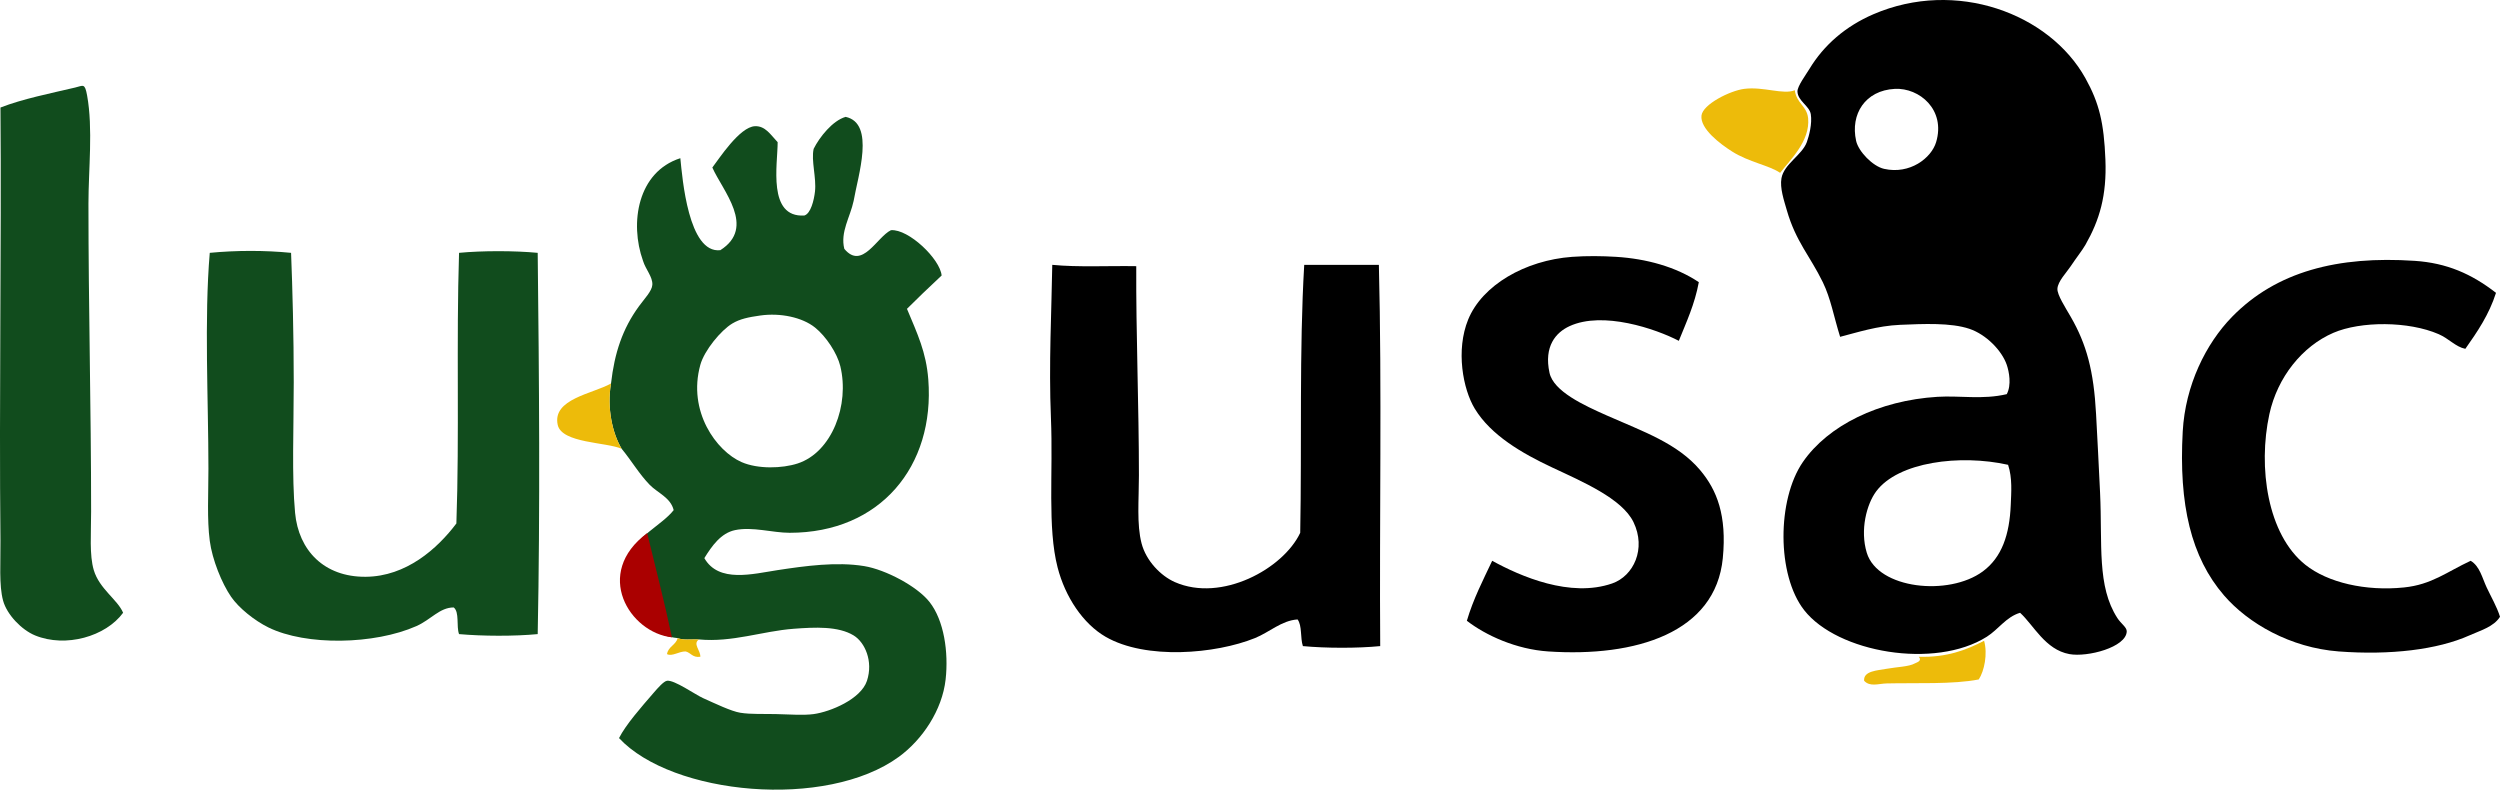
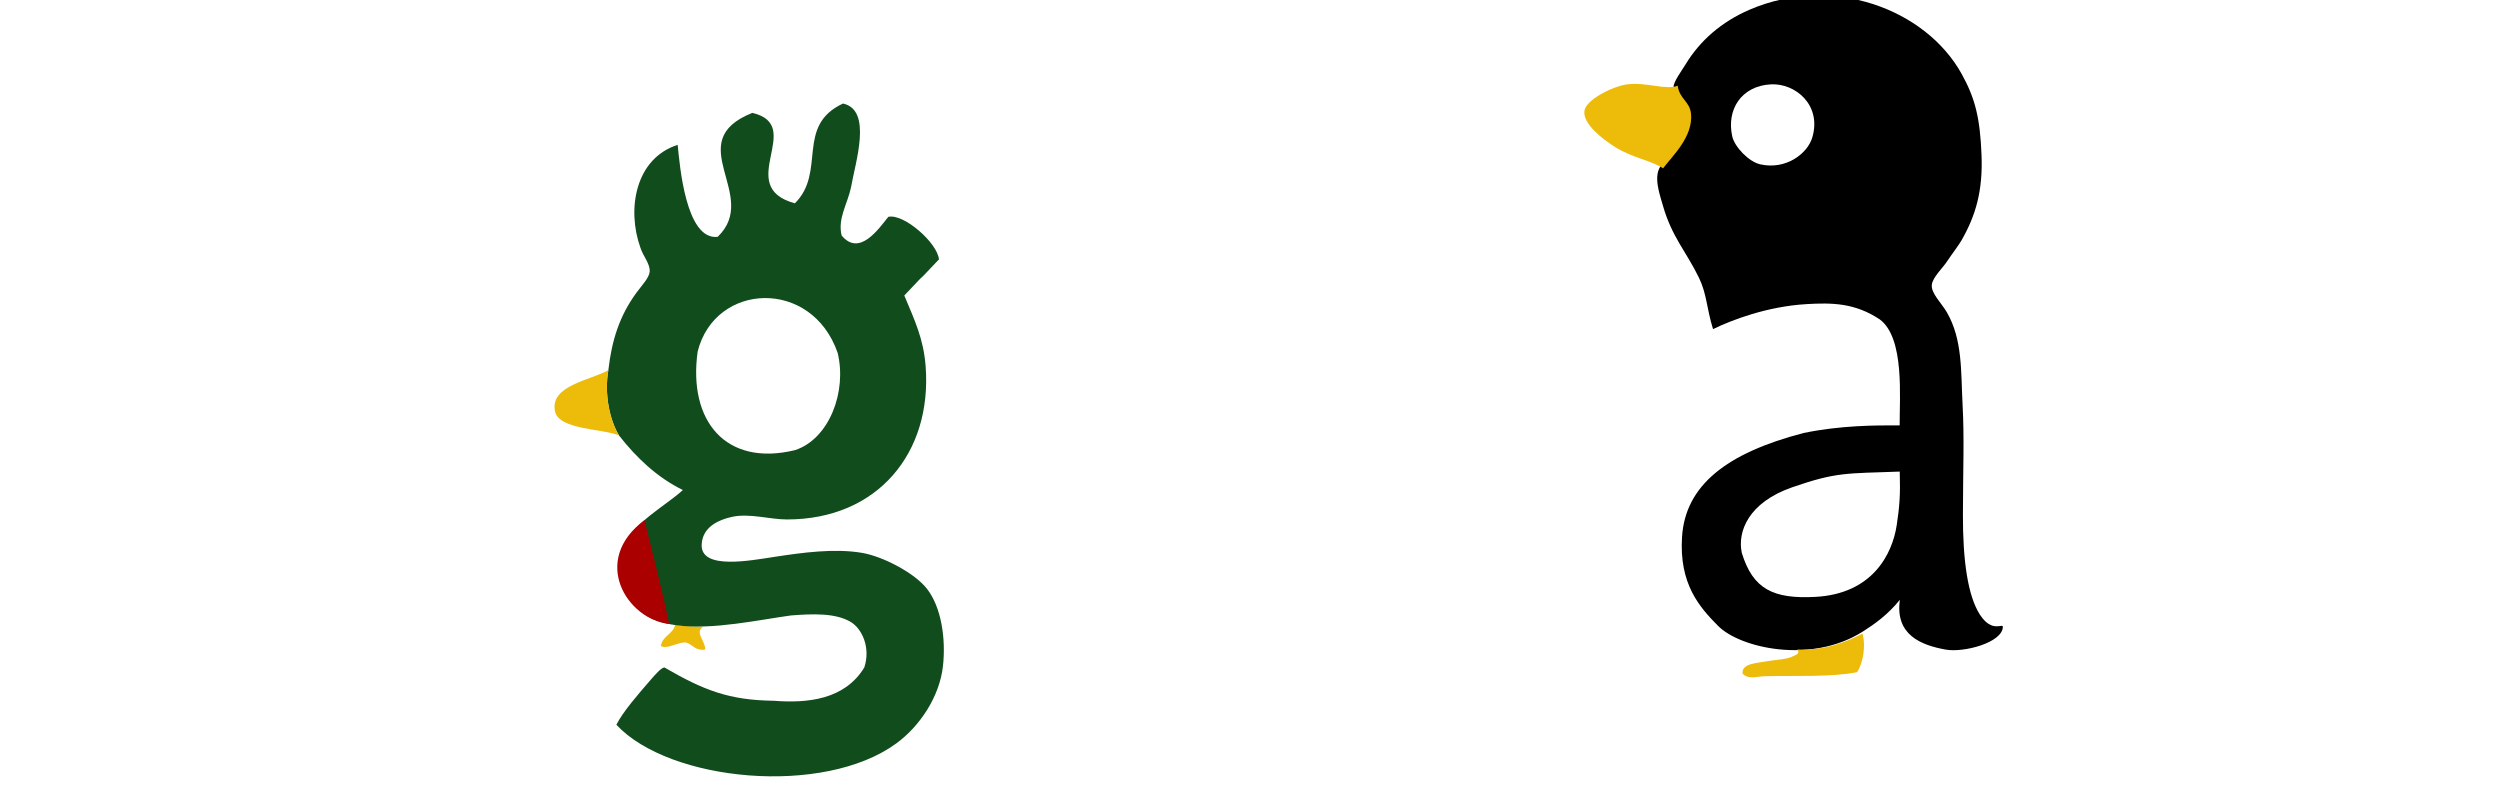
- <svg xmlns="http://www.w3.org/2000/svg" version="1.1" id="LugUSAC_Logo" width="1875.114" height="592.293" viewBox="0 0 1875.114 592.293" overflow="visible" enable-background="new 0 0 1875.114 592.293" xml:space="preserve">
-   <path clip-rule="evenodd" d="M1515.159,459.61c-10.469,3.081-16.178,12.43-24.997,17.998  c-38.837,24.521-112.032,11.952-136.982-19.997c-20.601-26.379-20.323-82.843-1-110.986c18.918-27.553,57.097-46.268,100.987-48.994  c16.766-1.041,34.016,2.276,51.993-2c3.694-6.881,1.743-16.904,0-21.997c-3.627-10.596-15.319-22.711-27.996-26.997  c-13.929-4.709-34.597-3.733-51.993-3c-17.021,0.717-32.525,5.805-44.995,8.999c-4.893-15.688-6.985-28.632-12.998-40.995  c-9.518-19.569-20.228-30.396-26.997-53.993c-2.086-7.273-5.327-16.675-3.999-23.997c1.937-10.676,15.463-17.361,18.997-26.997  c1.689-4.603,4.127-13.918,3-20.997c-0.995-6.254-9.735-9.85-9.998-16.998c-0.146-3.927,6.261-12.474,8.998-16.998  c10.777-17.809,26.988-31.943,47.994-40.995c61.791-26.625,131.857-0.724,158.98,47.994c10.442,18.756,13.905,33.699,14.998,60.992  c1.08,26.989-4.385,45.392-14.998,63.992c-2.354,4.125-7.026,9.983-10.999,15.998c-3.154,4.776-9.75,11.394-9.999,16.998  c-0.199,4.506,5.947,13.978,9.999,20.998c11.917,20.645,17.271,40.691,18.998,72.991c0.939,17.565,2.048,38.551,2.999,58.992  c1.811,38.893-2.486,70.076,12.999,93.988c2.751,4.249,7.104,6.878,6.999,9.999c-0.4,11.864-29.448,19.478-42.995,16.997  C1533.972,487.278,1525.386,468.908,1515.159,459.61z M1392.175,105.655c1.773,7.982,12.461,19.075,20.997,20.997  c19.366,4.362,35.407-8.103,38.995-19.998c7.344-24.34-12.554-40.96-30.996-39.995  C1398.952,67.822,1387.729,85.648,1392.175,105.655z M1407.173,368.622c-7.045,9.514-12.228,28.845-6.999,45.994  c8.318,27.29,61.513,32.736,86.989,13.998c14.321-10.533,20.104-27.656,20.997-49.993c0.366-9.157,1.286-20.091-2-29.996  C1470.115,340.569,1423.608,346.428,1407.173,368.622z" id="path2454" fill-rule="evenodd" />
-   <path clip-rule="evenodd" d="M92.337,459.61c-13.042,17.796-43.026,26.384-65.991,16.998  c-10.134-4.141-21.102-15.563-23.997-25.996c-3.229-11.636-1.833-29.088-2-44.995c-1.1-105.069,0.829-223.066,0-324.959  C16.875,74.197,37.93,70.009,56.342,65.66c6.168-1.457,7.262-3.555,8.999,5.999c4.515,24.835,1,55.476,1,80.99  c0,78.497,2,152.734,2,230.971c0,16.742-1.356,32.694,2,43.995C74.527,441.715,88.276,449.817,92.337,459.61z" id="path2456" fill-rule="evenodd" fill="#114C1D" />
-   <path clip-rule="evenodd" d="M 524.283,479.608 C 518.832,479.393 512.262,480.296 508.285,478.608 C 482.07,475.932 459.133,451.144 470.29,419.616 C 476.43,402.264 496.287,394.108 505.286,382.62 C 503.039,373.205 493.176,369.686 487.288,363.623 C 479.306,355.402 473.697,345.583 466.291,336.626 C 459.37,325.181 455.083,305.888 458.292,287.632 C 460.897,264.765 466.88,246.627 479.29,229.639 C 483.461,223.928 488.986,218.32 489.289,213.641 C 489.672,207.72 484.234,202.058 482.29,195.643 C 472.096,167.215 478.275,128.908 510.286,118.652 C 511.799,133.502 516.307,190.396 540.283,187.644 C 567.3,170.481 541.941,143.025 534.283,125.651 C 539.134,119.406 554.691,95.113 566.279,94.655 C 573.974,94.351 577.889,100.917 583.277,106.654 C 583.288,123.138 575.483,163.341 603.275,161.648 C 608.105,160.255 610.546,150.156 611.274,143.65 C 612.433,133.292 608.297,120.431 610.274,111.654 C 614.552,102.99 624.455,90.446 634.272,87.657 C 656.658,92.492 643.46,131.945 640.271,150.649 C 637.682,162.901 630.109,174.035 633.272,186.645 C 646.625,202.773 657.67,177.765 668.268,172.646 C 681.582,171.67 705.108,194.273 706.264,206.642 C 692.63,219.369 690.925,221.21 680.267,231.639 C 688.14,250.494 694.683,264.092 696.265,284.633 C 701.28,349.734 660.185,399.618 592.278,399.618 C 579.436,399.618 564.324,394.849 551.283,397.618 C 540.751,399.854 534.022,409.364 528.286,418.616 C 539.021,437.45 564.64,430.449 583.279,427.615 C 603.797,424.494 627.548,421.193 648.271,424.615 C 664.183,427.242 688.016,439.768 697.265,451.612 C 708.07,465.447 711.536,489.133 709.263,509.604 C 706.702,532.666 691.841,554.742 674.268,567.597 C 619.769,607.461 504.087,596.372 464.294,553.598 C 469.477,543.446 480.652,530.741 490.291,519.603 C 493.364,516.051 497.801,510.969 500.29,510.604 C 505.725,509.806 521.515,521.019 527.287,523.602 C 536.437,527.697 548.469,533.506 555.284,534.601 C 563.333,535.893 573.449,535.355 582.281,535.601 C 592.242,535.878 602.871,536.614 610.278,535.601 C 622.804,533.887 645.754,524.407 650.273,510.604 C 655.127,495.78 648.587,481.675 640.274,476.608 C 628.721,469.567 611.244,470.398 595.28,471.609 C 571.671,473.4 549.261,481.959 524.283,479.608 z M 549.28,242.637 C 540.797,247.683 528.296,262.779 525.283,273.634 C 515.582,308.587 537.339,338.373 556.279,346.625 C 568.451,351.929 586.659,351.414 598.274,347.625 C 624.072,339.208 637.341,303.604 630.27,274.634 C 627.925,265.027 619.636,252.312 611.272,245.638 C 601.619,237.934 585.232,234.535 570.277,236.639 C 561.218,237.913 555.018,239.224 549.28,242.637 z" id="path2458" fill-rule="evenodd" fill="#114C1D" />
-   <path clip-rule="evenodd" d="M218.321,189.644c1.066,27.127,2,61.763,2,96.988  c0,34.716-1.54,70.729,1,97.988c2.625,28.17,21.726,48.247,52.993,47.994c30.32-0.245,53.67-20.978,67.992-39.995  c2.332-65.992-0.13-136.78,2-202.975c17.37-1.661,41.623-1.661,58.993,0c1.076,94.132,1.875,191.994,0,285.964  c-17.586,1.687-41.387,1.564-58.993,0c-2.171-5.827,0.453-16.451-4-19.997c-10.503-0.021-17.095,9.173-27.997,13.998  c-31.431,13.912-82.658,14.924-110.986,1c-10.407-5.115-22.231-14.6-27.997-22.997c-6.979-10.165-14.143-27.852-15.998-41.995  c-2.106-16.053-1-35.285-1-53.993c0-51.452-3.214-112.111,1-161.979C177.338,187.743,198.388,187.686,218.321,189.644z" id="path2460" fill-rule="evenodd" fill="#114C1D" />
-   <path clip-rule="evenodd" d="M1100.211,465.61c4.861-16.47,12.166-30.496,18.998-44.995  c21.288,11.714,58.612,27.909,89.988,16.998c16.117-5.604,25.671-26.015,15.998-45.994c-8.572-17.706-38.47-30.42-60.992-40.995  c-22.695-10.656-45.87-24.103-57.993-43.994c-8.98-14.735-14.416-43.987-4.999-66.992c10.532-25.731,42.679-44.424,77.99-46.994  c11.043-0.804,22.563-0.648,32.996,0c22.547,1.401,44.861,7.466,61.992,18.998c-3.071,16.594-9.349,29.98-14.998,43.995  c-17.162-8.947-56.943-22.562-81.99-10.999c-10.254,4.734-19.325,15.077-14.998,34.996c3.027,13.934,25.757,24.354,42.995,31.996  c27.178,12.049,52.974,20.82,69.991,40.995c12.66,15.009,20.092,34.023,16.998,65.992c-5.415,55.946-65.148,74.405-130.984,69.991  C1137.214,486.999,1114.515,476.642,1100.211,465.61z" id="path2462" fill-rule="evenodd" />
-   <path clip-rule="evenodd" d="M1853.117,420.615c6.843,4.08,8.64,12.834,11.998,19.998  c3.345,7.133,7.661,14.478,9.999,21.997c-4.763,7.576-14.547,10.211-22.997,13.998c-23.86,10.694-59.45,14.923-97.987,11.999  c-36.34-2.757-67.949-21.118-85.99-41.995c-24.74-28.629-34.032-68.16-30.996-122.984c1.914-34.551,17.269-65.783,36.996-85.989  c33.17-33.977,79.316-45.861,136.982-41.995c24.072,1.614,42.627,9.739,60.992,23.997c-5.232,16.432-14.053,29.274-22.997,41.995  c-7.304-1.477-12.272-7.633-19.997-10.999c-22.587-9.841-58.513-9.837-78.99-1c-23.23,10.025-41.955,33.202-47.994,60.993  c-8.659,39.854-1.492,90.28,26.997,112.985c16.776,13.371,45.154,19.952,73.99,16.998  C1823.904,438.484,1835.185,428.949,1853.117,420.615z" id="path2464" fill-rule="evenodd" />
-   <path clip-rule="evenodd" d="M978.227,198.643c18.664,0,37.328,0,55.993,0  c2.332,93.322,0.334,190.977,1,285.964c-17.068,1.69-40.915,1.62-57.993,0c-2.04-5.959-0.496-15.502-3.999-19.997  c-12,0.779-21.104,9.604-31.996,13.998c-29.516,11.906-81.776,16.464-111.986-1c-16.842-9.735-30.274-29.791-35.996-51.993  c-7.747-30.065-3.276-71.104-5-111.986c-1.696-40.256,0.5-81.477,1-114.985c19.435,1.896,42.017,0.644,62.992,1  c-0.247,49.775,2,105.072,2,156.98c0,18.287-1.768,36.636,2,50.993c3.415,13.012,14.328,24.304,24.997,28.996  c34.946,15.371,81.293-9.975,93.988-36.995C976.479,332.879,974.45,262.859,978.227,198.643z" id="path2466" fill-rule="evenodd" />
-   <path clip-rule="evenodd" d="M458.292,287.632c-3.209,18.255,1.078,37.548,7.999,48.994  c-11.246-5.062-45.031-4.103-47.994-17.997C414.146,299.167,444.572,295.384,458.292,287.632z" id="path2468" fill-rule="evenodd" fill="#EDBB0A" />
-   <path clip-rule="evenodd" d="M508.285,478.608c3.978,1.688,10.547,0.785,15.998,1  c-4.949,3.246,1.25,8.259,1,12.998c-5.847,0.848-7.024-2.975-10.999-3.999c-5.103-0.103-10.167,4.035-13.998,1.999  C501.201,484.855,506.896,483.884,508.285,478.608z" id="path2470" fill-rule="evenodd" fill="#EDBB0A" />
-   <path clip-rule="evenodd" d="M1488.163,480.608c2.779,9.91,0.132,22.699-4,28.996  c-19.17,3.822-47.301,2.475-68.991,3c-6.361,0.153-12.569,2.781-16.998-2c-0.646-7.416,9.975-7.717,16.998-8.999  c7.641-1.396,16.566-1.51,20.997-3.999c1.363-0.766,5.775-1.758,3-5C1460.129,493.236,1474.784,487.56,1488.163,480.608z" id="path2472" fill-rule="evenodd" fill="#EDBB0A" />
-   <path clip-rule="evenodd" d="M 1335.182,129.652 C 1327.115,124.058 1311.912,121.7 1299.187,113.654 C 1290.031,107.864 1275.031,96.496 1276.19,86.657 C 1277.183,78.221 1297.599,68.035 1308.186,66.66 C 1322.708,64.773 1337.587,71.27 1346.181,67.66 C 1347.515,77.726 1355.128,79.18 1356.179,88.658 C 1357.782,105.83 1342.716,119.85 1335.182,129.652 z" id="path2474" fill-rule="evenodd" fill="#EDBB0A" />
-   <path style="fill:#aa0000;fill-opacity:1;fill-rule:evenodd;stroke:none;stroke-width:0.934px;stroke-linecap:butt;stroke-linejoin:miter;stroke-opacity:1" d="M 503.981,478.03 C 498.478,451.878 491.714,425.868 485.406,399.858 C 444.767,430.053 472.074,474.526 503.981,478.03 z" id="path2497" />
+ <svg xmlns="http://www.w3.org/2000/svg" version="1.0" width="1875.114" height="592.293" viewBox="0 0 1875.114 592.293" id="LugUSAC_Logo" xml:space="preserve" style="overflow:visible">
+   <defs id="defs2397" />
+   <flowRoot transform="matrix(2.353578,0,0,2.353578,-284.9723,-417.6993)" id="flowRoot2455" xml:space="preserve" style="font-size:22px;font-style:normal;font-variant:normal;font-weight:normal;font-stretch:normal;text-align:start;line-height:100%;writing-mode:lr-tb;text-anchor:start;fill:#000000;fill-opacity:1;stroke:none;stroke-width:1px;stroke-linecap:butt;stroke-linejoin:miter;stroke-opacity:1;font-family:Molengo;-inkscape-font-specification:Molengo">
+     <flowRegion id="flowRegion2457">
+       <rect width="325.517" height="376.379" x="757.844" y="170.138" id="rect2459" style="fill:#000000" />
+     </flowRegion>
+     <flowPara id="flowPara2461" style="font-size:266px;fill:#000000">c</flowPara>
+   </flowRoot>
+   <flowRoot transform="matrix(2.353578,0,0,2.484361,-1829.431,-467.9814)" id="flowRoot2437" xml:space="preserve" style="font-size:22px;font-style:normal;font-variant:normal;font-weight:normal;font-stretch:normal;text-align:start;line-height:100%;writing-mode:lr-tb;text-anchor:start;fill:#114c1d;fill-opacity:1;stroke:none;stroke-width:1px;stroke-linecap:butt;stroke-linejoin:miter;stroke-opacity:1;font-family:Molengo;-inkscape-font-specification:Molengo">
+     <flowRegion id="flowRegion2439">
+       <rect width="325.517" height="376.379" x="757.844" y="170.138" id="rect2441" style="fill:#114c1d" />
+     </flowRegion>
+     <flowPara id="flowPara2443" style="font-size:266px;fill:#114c1d">l</flowPara>
+   </flowRoot>
+   <flowRoot transform="matrix(2.353578,0,0,2.353578,-1687.018,-417.6993)" id="flowRoot2429" xml:space="preserve" style="font-size:22px;font-style:normal;font-variant:normal;font-weight:normal;font-stretch:normal;text-align:start;line-height:100%;writing-mode:lr-tb;text-anchor:start;fill:#114c1d;fill-opacity:1;stroke:none;stroke-width:1px;stroke-linecap:butt;stroke-linejoin:miter;stroke-opacity:1;font-family:Molengo;-inkscape-font-specification:Molengo">
+     <flowRegion id="flowRegion2431">
+       <rect width="325.517" height="376.379" x="757.844" y="170.138" id="rect2433" style="fill:#114c1d" />
+     </flowRegion>
+     <flowPara id="flowPara2435" style="font-size:266px;fill:#114c1d">u</flowPara>
+   </flowRoot>
+   <g transform="translate(-46,0)" id="g3315">
+     <path d="M 1471,449.861 C 1461.803,461.208 1451.855,468.225 1443.036,473.793 C 1404.199,498.314 1351.073,486.017 1334.664,469.479 C 1320.472,455.175 1305.38,437.863 1307.597,402.785 C 1310.025,364.153 1340.899,339.792 1398.776,324.774 C 1426.35,319.071 1452.356,318.948 1470.834,319.064 C 1470.696,298.138 1474.672,253.686 1456.025,239.65 C 1437.301,227.148 1420.067,226.975 1400.885,228.108 C 1371.583,229.84 1345.133,239.907 1330.864,246.848 C 1325.972,231.16 1326.277,220.613 1320.264,208.25 C 1310.746,188.681 1300.036,177.854 1293.267,154.257 C 1291.181,146.984 1287.94,137.582 1289.268,130.26 C 1291.205,119.584 1304.731,112.899 1308.265,103.263 C 1318.033,79.895 1305.524,81.193 1301.267,65.268 C 1301.122,61.341 1307.528,52.794 1310.265,48.27 C 1321.042,30.461 1337.253,16.327 1358.259,7.275 C 1420.05,-19.35 1490.116,6.551 1517.239,55.269 C 1527.681,74.025 1531.144,88.968 1532.237,116.261 C 1533.317,143.25 1527.852,161.653 1517.239,180.253 C 1514.885,184.378 1510.213,190.236 1506.24,196.251 C 1503.086,201.027 1495.694,207.899 1494.97,213.461 C 1494.135,219.874 1502.188,227.227 1506.24,234.247 C 1518.157,254.892 1516.7,278.703 1518.033,303.635 C 1519.366,328.568 1518.379,350.974 1518.277,385.727 C 1518.174,420.482 1521.946,446.985 1531.064,461.066 C 1540.182,475.146 1548.34,467.096 1548.235,470.217 C 1547.835,482.081 1518.787,489.695 1505.24,487.214 C 1487.058,483.887 1467.24,476.325 1471,449.861 z M 1345.261,102.264 C 1347.034,110.246 1357.722,121.339 1366.258,123.261 C 1385.624,127.623 1401.665,115.158 1405.253,103.263 C 1412.597,78.923 1392.699,62.303 1374.257,63.268 C 1352.038,64.431 1340.815,82.257 1345.261,102.264 z M 1390.353,365.443 C 1357.138,376.939 1349.091,398.95 1352.412,414.616 C 1360.73,441.906 1376.033,449.372 1407.613,447.687 C 1450.332,445.419 1465.366,415.778 1468.664,393.668 C 1470.725,379.848 1471.433,371.669 1470.902,353.711 C 1430.831,355.192 1423.567,353.948 1390.353,365.443 z" id="path2454" style="opacity:1;fill-rule:evenodd" />
+     <path d="M 1293.354,126.261 C 1285.287,120.667 1270.084,118.309 1257.359,110.263 C 1248.203,104.473 1233.203,93.105 1234.362,83.266 C 1235.355,74.83 1255.771,64.644 1266.358,63.269 C 1280.88,61.382 1295.759,67.879 1304.353,64.269 C 1305.688,74.335 1313.3,75.789 1314.351,85.267 C 1315.954,102.439 1300.889,116.459 1293.354,126.261 z" id="path2474" style="fill:#edbb0a;fill-rule:evenodd" />
+     <path d="M 1442.945,475.18 C 1445.724,485.09 1443.077,497.879 1438.945,504.176 C 1419.775,507.998 1391.644,506.651 1369.954,507.176 C 1363.593,507.329 1357.385,509.957 1352.956,505.176 C 1352.31,497.76 1362.931,497.459 1369.954,496.177 C 1377.595,494.781 1386.52,494.667 1390.951,492.178 C 1392.314,491.412 1396.726,490.42 1393.951,487.178 C 1414.911,487.808 1429.566,482.132 1442.945,475.18 z" id="path2472" style="fill:#edbb0a;fill-rule:evenodd" />
+   </g>
+   <g id="g3320">
+     <path d="M 506.437,468.796 C 513.396,469.67 520.06,469.84 527.315,470.127 C 520.728,474.447 529.27,480.87 528.937,487.178 C 521.155,488.307 519.588,483.218 514.297,481.855 C 507.505,481.718 500.764,487.226 495.665,484.516 C 496.883,476.861 504.588,475.818 506.437,468.796 z" id="path2470" style="fill:#edbb0a;fill-rule:evenodd" />
+     <path d="M 468.29,409.616 C 474.43,392.264 499.797,379.022 512.187,367.534 C 492.985,358.209 477.223,343.19 464.291,326.626 C 457.37,315.181 453.083,295.888 456.292,277.632 C 458.897,254.765 464.88,236.627 477.29,219.639 C 481.461,213.928 486.986,208.32 487.289,203.641 C 487.672,197.72 482.234,192.058 480.29,185.643 C 470.096,157.215 476.275,118.908 508.286,108.652 C 509.799,123.502 514.307,180.396 538.283,177.644 C 570.702,146.581 509.974,106.367 564.279,84.655 C 604.695,94.214 549.929,139.845 596.189,152.496 C 619.949,129.004 596.403,94.412 632.272,77.657 C 654.658,82.492 641.46,121.945 638.271,140.649 C 635.682,152.901 628.109,164.035 631.272,176.645 C 644.625,192.773 659.061,171.58 666.268,162.646 C 677.887,159.975 703.108,182.177 704.264,194.545 C 678.61,221.768 703.775,194.545 678.267,221.639 C 686.14,240.494 692.683,254.092 694.265,274.633 C 699.28,339.734 658.185,389.618 590.278,389.618 C 577.436,389.618 562.324,384.849 549.283,387.618 C 538.751,389.854 526.734,395.413 526.286,408.616 C 525.642,427.596 562.64,420.449 581.279,417.615 C 601.797,414.494 625.548,411.193 646.271,414.615 C 662.183,417.242 686.016,429.768 695.265,441.612 C 706.07,455.447 709.536,479.133 707.263,499.604 C 704.702,522.666 689.841,544.742 672.268,557.597 C 617.769,597.461 502.087,586.372 462.294,543.598 C 467.477,533.446 478.652,520.741 488.291,509.603 C 491.364,506.051 495.801,500.969 498.29,500.604 C 528.087,517.861 546.876,525.143 580.281,525.601 C 605.956,527.608 633.663,524.689 648.273,500.604 C 653.127,485.78 646.587,471.675 638.274,466.608 C 626.721,459.567 609.244,460.398 593.28,461.609 C 544.817,468.271 455.223,492.089 468.29,409.616 z M 523.283,263.634 C 515.959,315.704 544.358,350.234 596.274,337.625 C 622.072,329.208 635.341,293.604 628.27,264.634 C 608.766,208.421 536.329,211.655 523.283,263.634 z" id="path2458" style="fill:#114c1d;fill-rule:evenodd" />
+     <path d="M 456.292,277.632 C 453.083,295.887 457.37,315.18 464.291,326.626 C 453.045,321.564 419.26,322.523 416.297,308.629 C 412.146,289.167 442.572,285.384 456.292,277.632 z" id="path2468" style="fill:#edbb0a;fill-rule:evenodd" />
+     <path d="M 501.981,468.03 C 496.478,441.878 489.714,416.133 483.406,390.123 C 442.767,420.318 470.074,464.526 501.981,468.03 z" id="path2497" style="fill:#aa0000;fill-opacity:1;fill-rule:evenodd;stroke:none;stroke-width:0.934px;stroke-linecap:butt;stroke-linejoin:miter;stroke-opacity:1" />
+   </g>
+   <flowRoot transform="matrix(2.353578,0,0,2.353578,-1086.501,-417.6993)" id="flowRoot2419" xml:space="preserve" style="font-size:22px;font-style:normal;font-variant:normal;font-weight:normal;font-stretch:normal;text-align:start;line-height:100%;writing-mode:lr-tb;text-anchor:start;fill:#000000;fill-opacity:1;stroke:none;stroke-width:1px;stroke-linecap:butt;stroke-linejoin:miter;stroke-opacity:1;font-family:Molengo;-inkscape-font-specification:Molengo">
+     <flowRegion id="flowRegion2421">
+       <rect width="325.517" height="376.379" x="757.844" y="170.138" id="rect2423" style="fill:#000000" />
+     </flowRegion>
+     <flowPara id="flowPara2425" style="font-size:266px;fill:#000000">u</flowPara>
+   </flowRoot>
+   <flowRoot transform="matrix(2.353578,0,0,2.353578,-773.7652,-417.6993)" id="flowRoot2445" xml:space="preserve" style="font-size:22px;font-style:normal;font-variant:normal;font-weight:normal;font-stretch:normal;text-align:start;line-height:100%;writing-mode:lr-tb;text-anchor:start;fill:#000000;fill-opacity:1;stroke:none;stroke-width:1px;stroke-linecap:butt;stroke-linejoin:miter;stroke-opacity:1;font-family:Molengo;-inkscape-font-specification:Molengo">
+     <flowRegion id="flowRegion2447">
+       <rect width="325.517" height="376.379" x="757.844" y="170.138" id="rect2449" style="fill:#000000" />
+     </flowRegion>
+     <flowPara id="flowPara2451" style="font-size:266px;fill:#000000">s</flowPara>
+   </flowRoot>
+   <flowRoot transform="matrix(2.353578,0,0,2.353578,-1381.547,-417.6993)" id="flowRoot3269" xml:space="preserve" style="font-size:22px;font-style:normal;font-variant:normal;font-weight:normal;font-stretch:normal;text-align:start;line-height:100%;writing-mode:lr-tb;text-anchor:start;fill:#114c1d;fill-opacity:1;stroke:none;stroke-width:1px;stroke-linecap:butt;stroke-linejoin:miter;stroke-opacity:1;font-family:Molengo;-inkscape-font-specification:Molengo">
+     <flowRegion id="flowRegion3271">
+       <rect width="325.517" height="376.379" x="757.844" y="170.138" id="rect3273" style="fill:#114c1d" />
+     </flowRegion>
+     <flowPara id="flowPara3275" style="font-size:266px;fill:#114c1d" />
+   </flowRoot>
+   <flowRoot transform="matrix(2.353578,0,0,2.353578,-1371.018,-417.6993)" id="flowRoot3277" xml:space="preserve" style="font-size:22px;font-style:normal;font-variant:normal;font-weight:normal;font-stretch:normal;text-align:start;line-height:100%;writing-mode:lr-tb;text-anchor:start;fill:#114c1d;fill-opacity:1;stroke:none;stroke-width:1px;stroke-linecap:butt;stroke-linejoin:miter;stroke-opacity:1;font-family:Molengo;-inkscape-font-specification:Molengo">
+     <flowRegion id="flowRegion3279">
+       <rect width="325.517" height="376.379" x="757.844" y="170.138" id="rect3281" style="fill:#114c1d" />
+     </flowRegion>
+     <flowPara id="flowPara3283" style="font-size:266px;fill:#114c1d" />
+   </flowRoot>
</svg>
